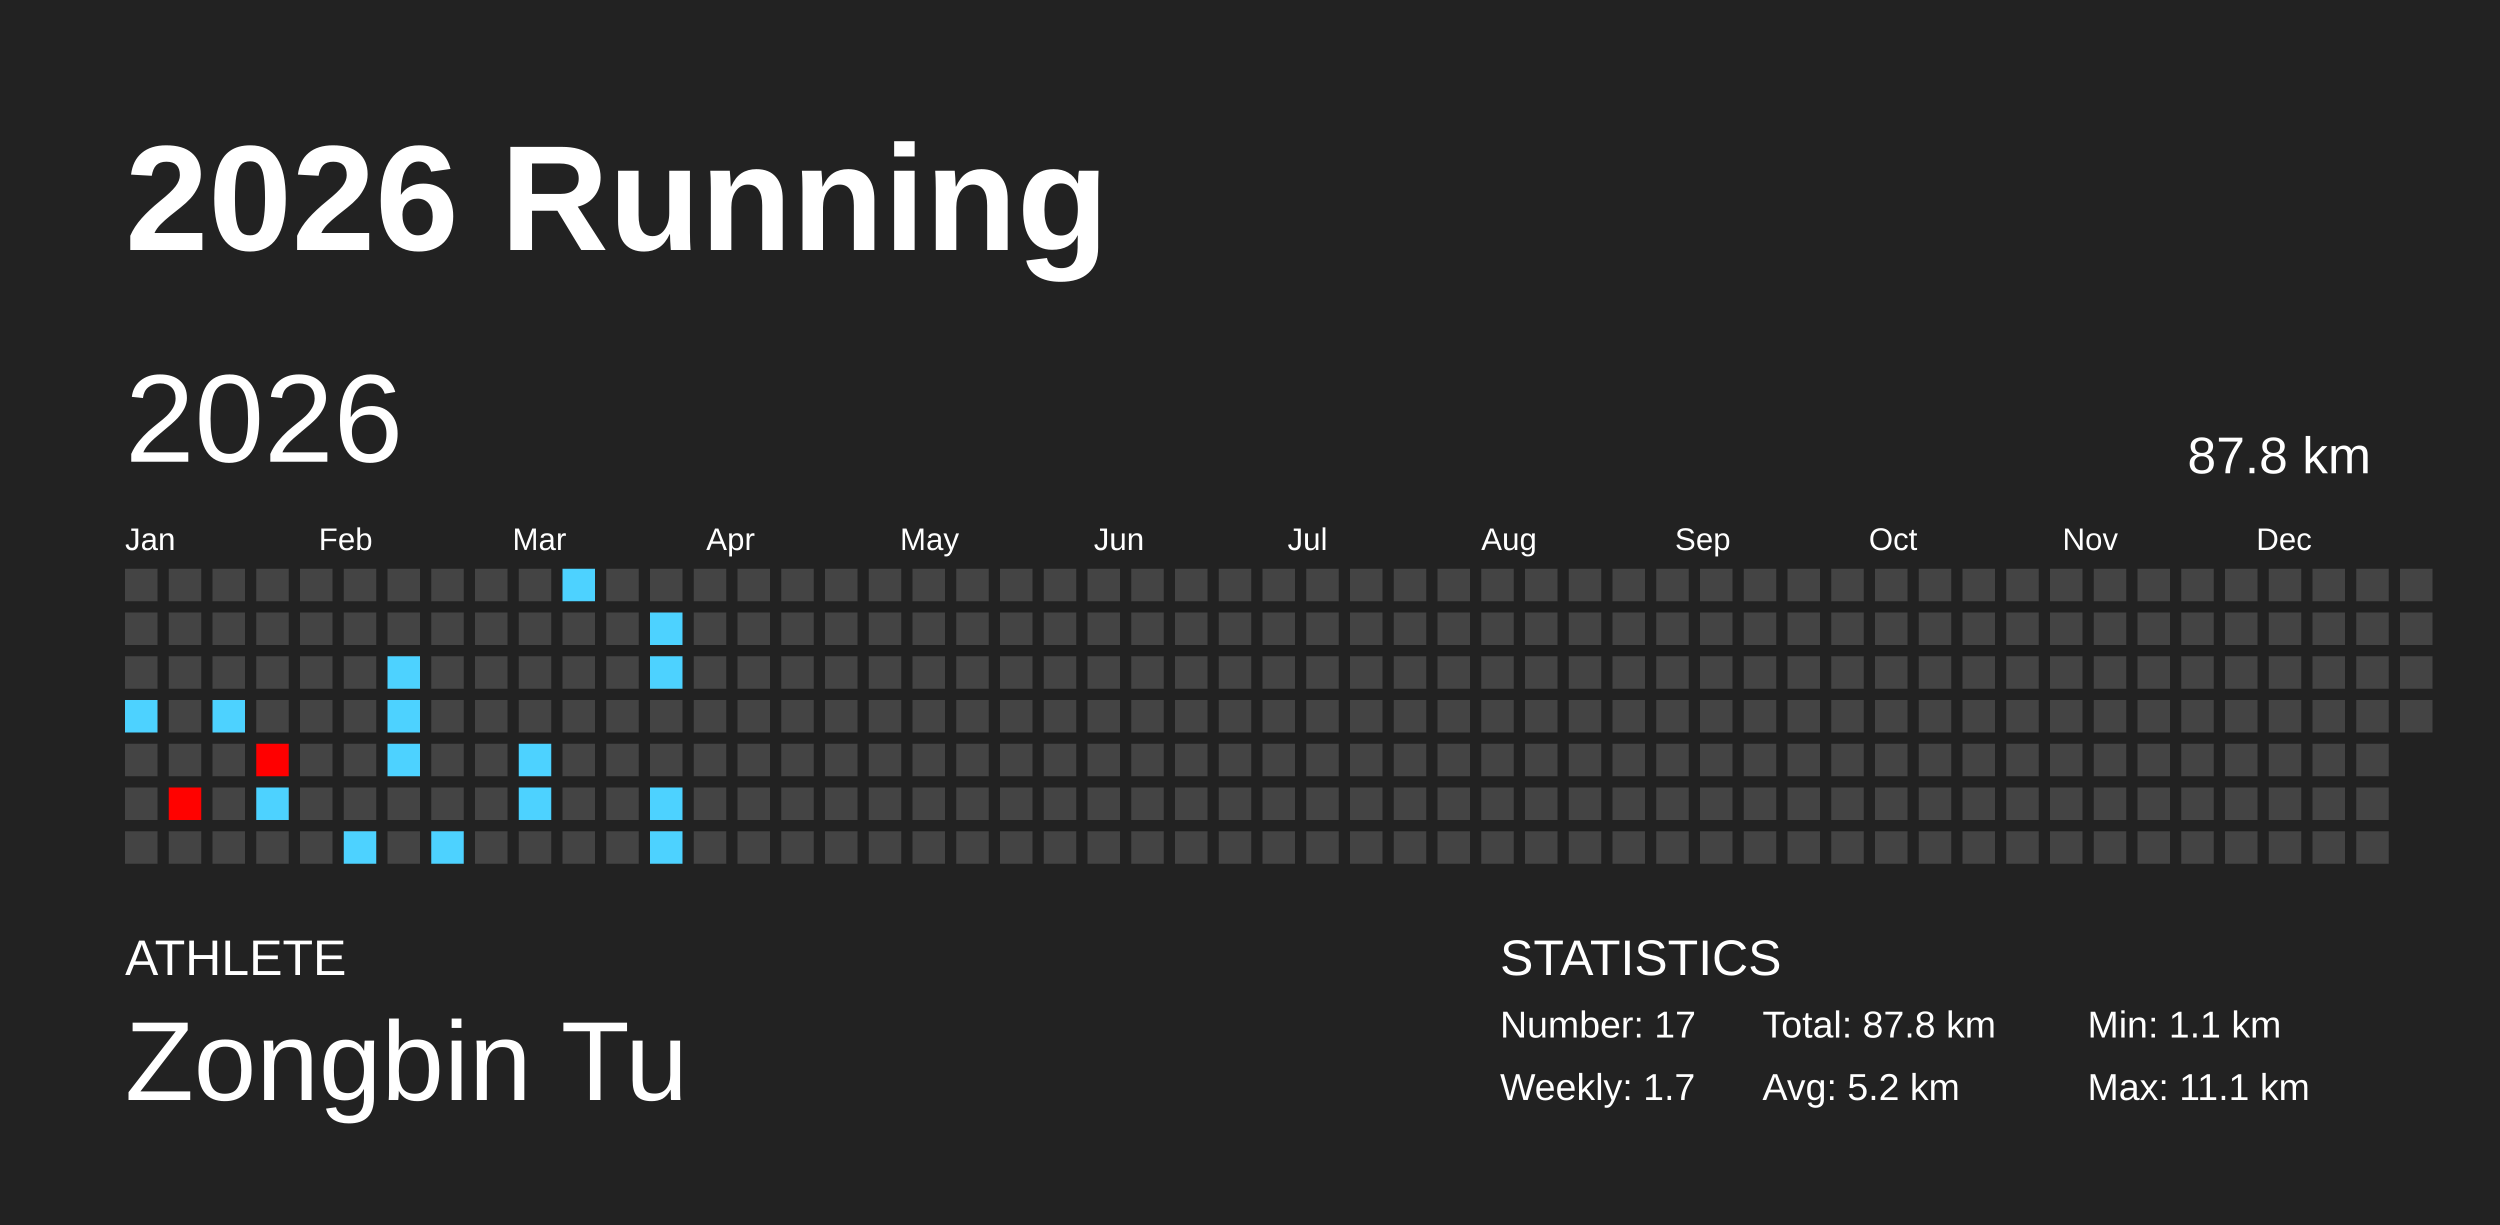
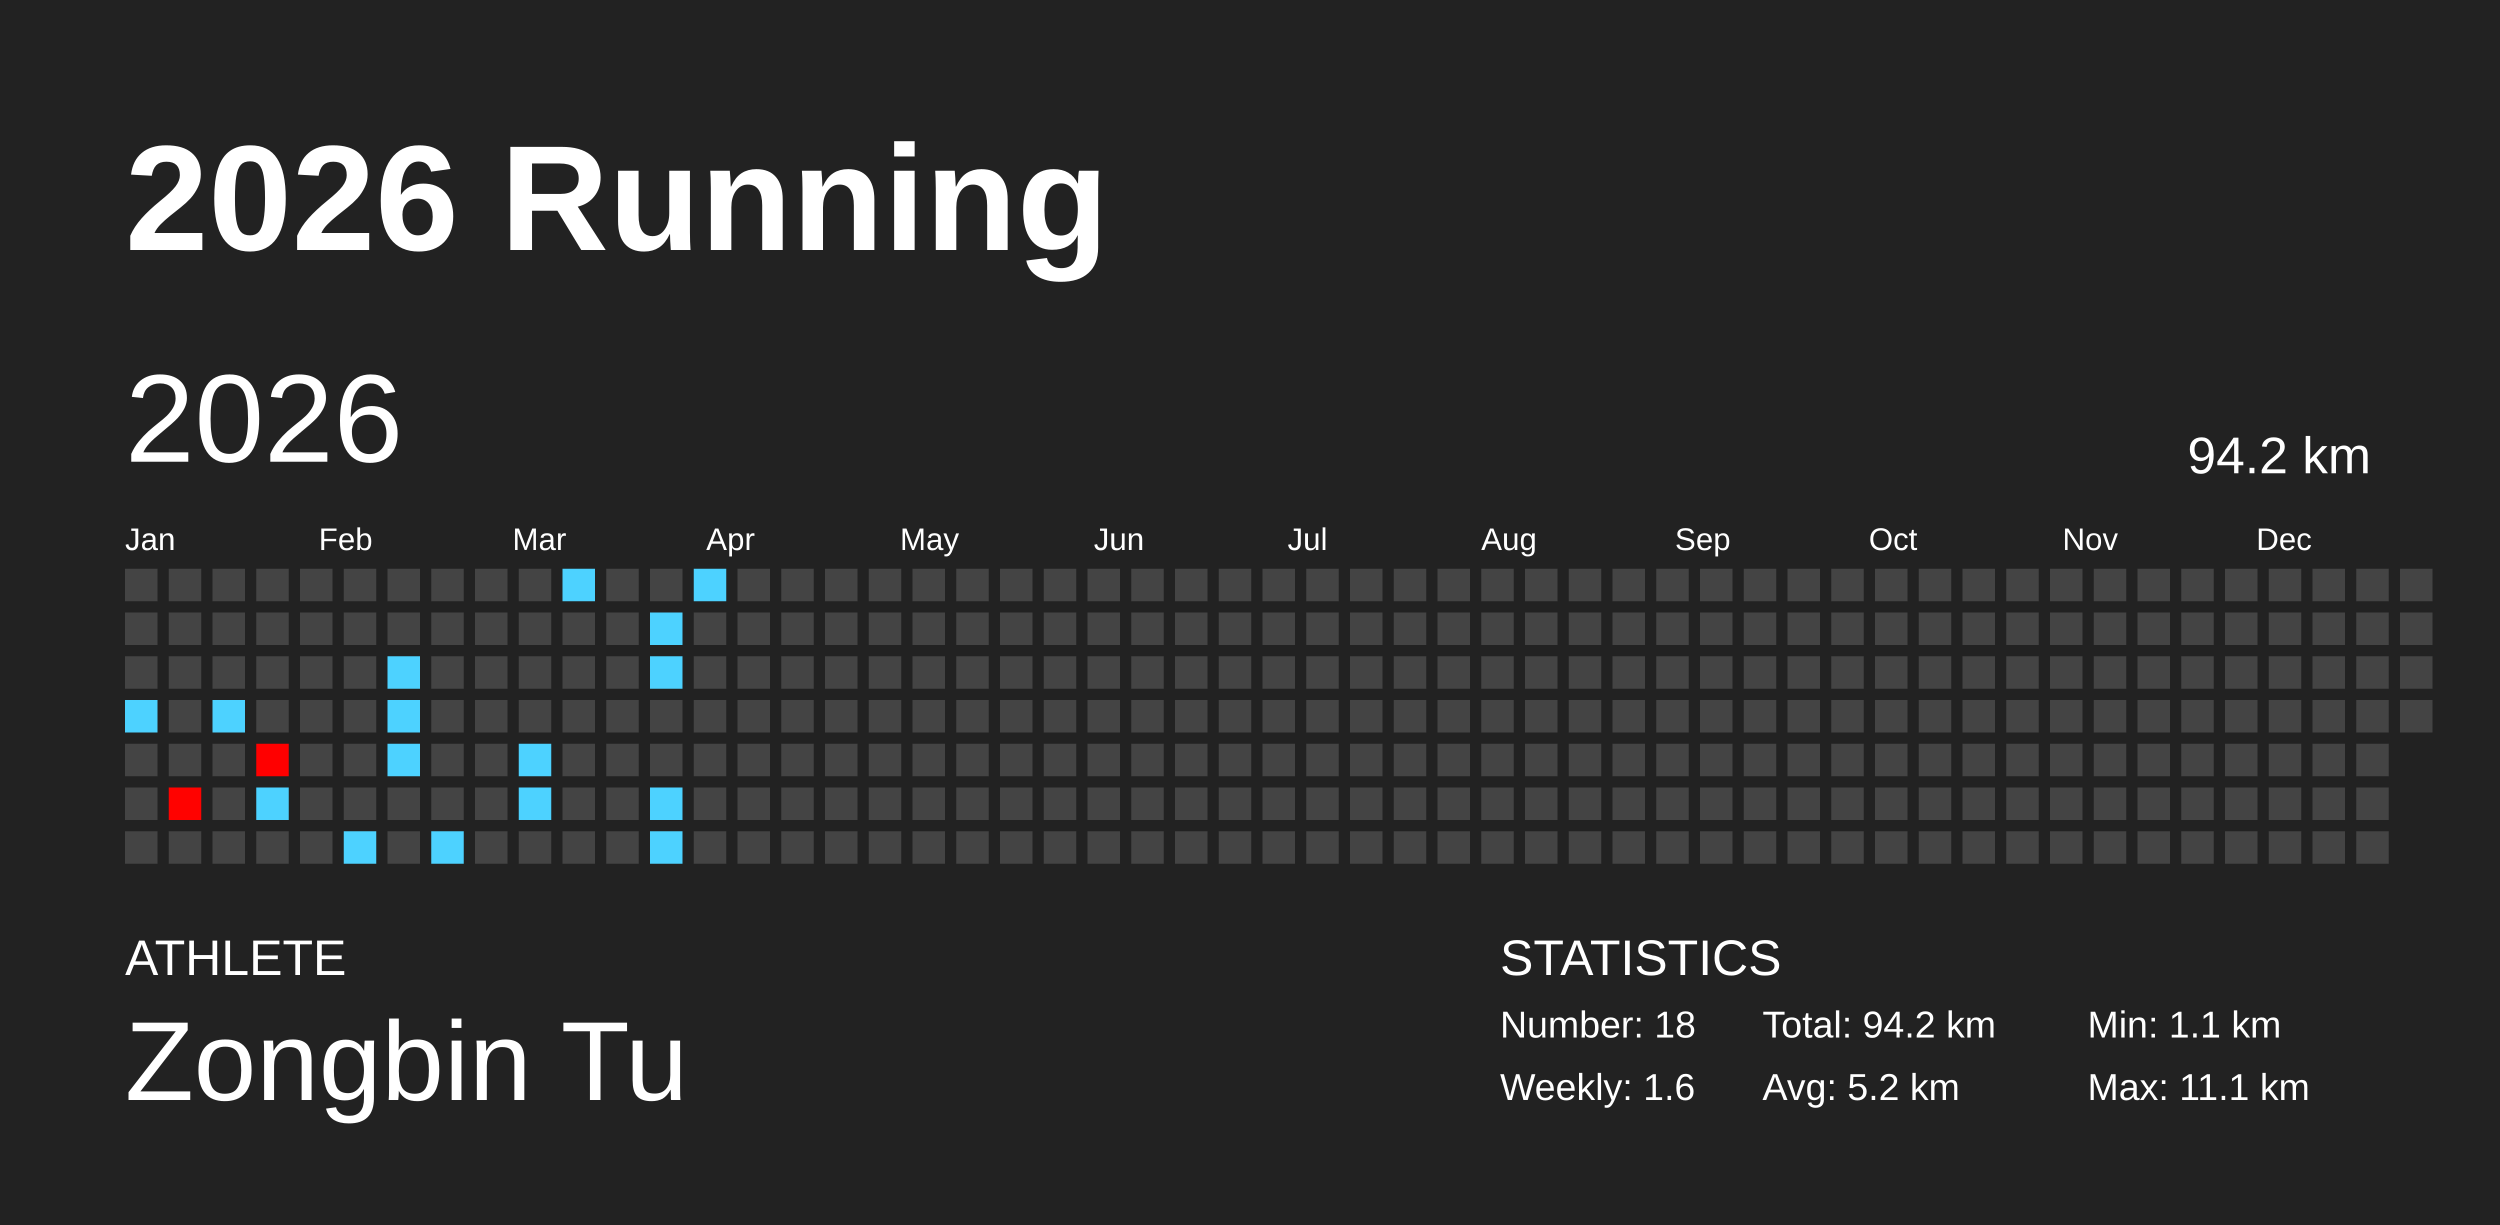
<svg xmlns="http://www.w3.org/2000/svg" baseProfile="full" height="98mm" version="1.1" viewBox="0,0,200,98" width="200mm">
  <defs />
  <rect fill="#222222" height="98" width="200" x="0" y="0" />
  <text fill="#FFFFFF" style="font-size:12px; font-family:Arial; font-weight:bold;" x="10" y="20">2026 Running</text>
  <text fill="#FFFFFF" style="font-size:4px; font-family:Arial" x="10" y="78">ATHLETE</text>
  <text fill="#FFFFFF" style="font-size:9px; font-family:Arial" x="10" y="88">Zongbin Tu</text>
  <text fill="#FFFFFF" style="font-size:4px; font-family:Arial" x="120" y="78">STATISTICS</text>
-   <text fill="#FFFFFF" style="font-size:3px; font-family:Arial" x="120" y="83">Number: 17</text>
-   <text fill="#FFFFFF" style="font-size:3px; font-family:Arial" x="120" y="88">Weekly: 1.7</text>
-   <text fill="#FFFFFF" style="font-size:3px; font-family:Arial" x="141" y="83">Total: 87.8 km</text>
+   <text fill="#FFFFFF" style="font-size:3px; font-family:Arial" x="120" y="83">Number: 18</text>
+   <text fill="#FFFFFF" style="font-size:3px; font-family:Arial" x="120" y="88">Weekly: 1.6</text>
+   <text fill="#FFFFFF" style="font-size:3px; font-family:Arial" x="141" y="83">Total: 94.2 km</text>
  <text fill="#FFFFFF" style="font-size:3px; font-family:Arial" x="141" y="88">Avg: 5.2 km</text>
  <text fill="#FFFFFF" style="font-size:3px; font-family:Arial" x="167" y="83">Min: 1.1 km</text>
  <text fill="#FFFFFF" style="font-size:3px; font-family:Arial" x="167" y="88">Max: 11.1 km</text>
  <text dominant-baseline="hanging" fill="#FFFFFF" style="font-size:10.0px; font-family:Arial;" x="10" y="30">2026</text>
-   <text dominant-baseline="hanging" fill="#FFFFFF" style="font-size:4.125px; font-family:Arial;" x="175" y="35">87.8 km</text>
+   <text dominant-baseline="hanging" fill="#FFFFFF" style="font-size:4.125px; font-family:Arial;" x="175" y="35">94.2 km</text>
  <text fill="#FFFFFF" style="font-size:2.5px; font-family:Arial" x="10.0" y="44">Jan</text>
  <text fill="#FFFFFF" style="font-size:2.5px; font-family:Arial" x="25.5" y="44">Feb</text>
  <text fill="#FFFFFF" style="font-size:2.5px; font-family:Arial" x="41.0" y="44">Mar</text>
  <text fill="#FFFFFF" style="font-size:2.5px; font-family:Arial" x="56.5" y="44">Apr</text>
  <text fill="#FFFFFF" style="font-size:2.5px; font-family:Arial" x="72.0" y="44">May</text>
  <text fill="#FFFFFF" style="font-size:2.5px; font-family:Arial" x="87.5" y="44">Jun</text>
  <text fill="#FFFFFF" style="font-size:2.5px; font-family:Arial" x="103.0" y="44">Jul</text>
  <text fill="#FFFFFF" style="font-size:2.5px; font-family:Arial" x="118.5" y="44">Aug</text>
  <text fill="#FFFFFF" style="font-size:2.5px; font-family:Arial" x="134.0" y="44">Sep</text>
  <text fill="#FFFFFF" style="font-size:2.5px; font-family:Arial" x="149.5" y="44">Oct</text>
  <text fill="#FFFFFF" style="font-size:2.5px; font-family:Arial" x="165.0" y="44">Nov</text>
  <text fill="#FFFFFF" style="font-size:2.5px; font-family:Arial" x="180.5" y="44">Dec</text>
  <rect fill="#444444" height="2.6" width="2.6" x="10.0" y="45.5" />
  <rect fill="#444444" height="2.6" width="2.6" x="10.0" y="49.0" />
  <rect fill="#444444" height="2.6" width="2.6" x="10.0" y="52.5" />
  <rect fill="#4dd2ff" height="2.6" width="2.6" x="10.0" y="56.0" />
  <rect fill="#444444" height="2.6" width="2.6" x="10.0" y="59.5" />
  <rect fill="#444444" height="2.6" width="2.6" x="10.0" y="63.0" />
  <rect fill="#444444" height="2.6" width="2.6" x="10.0" y="66.5" />
  <rect fill="#444444" height="2.6" width="2.6" x="13.5" y="45.5" />
  <rect fill="#444444" height="2.6" width="2.6" x="13.5" y="49.0" />
  <rect fill="#444444" height="2.6" width="2.6" x="13.5" y="52.5" />
  <rect fill="#444444" height="2.6" width="2.6" x="13.5" y="56.0" />
  <rect fill="#444444" height="2.6" width="2.6" x="13.5" y="59.5" />
  <rect fill="#ff0200" height="2.6" width="2.6" x="13.5" y="63.0" />
  <rect fill="#444444" height="2.6" width="2.6" x="13.5" y="66.5" />
  <rect fill="#444444" height="2.6" width="2.6" x="17.0" y="45.5" />
  <rect fill="#444444" height="2.6" width="2.6" x="17.0" y="49.0" />
  <rect fill="#444444" height="2.6" width="2.6" x="17.0" y="52.5" />
  <rect fill="#4dd2ff" height="2.6" width="2.6" x="17.0" y="56.0" />
  <rect fill="#444444" height="2.6" width="2.6" x="17.0" y="59.5" />
  <rect fill="#444444" height="2.6" width="2.6" x="17.0" y="63.0" />
  <rect fill="#444444" height="2.6" width="2.6" x="17.0" y="66.5" />
  <rect fill="#444444" height="2.6" width="2.6" x="20.5" y="45.5" />
  <rect fill="#444444" height="2.6" width="2.6" x="20.5" y="49.0" />
  <rect fill="#444444" height="2.6" width="2.6" x="20.5" y="52.5" />
  <rect fill="#444444" height="2.6" width="2.6" x="20.5" y="56.0" />
  <rect fill="#ff0000" height="2.6" width="2.6" x="20.5" y="59.5" />
  <rect fill="#4dd2ff" height="2.6" width="2.6" x="20.5" y="63.0" />
  <rect fill="#444444" height="2.6" width="2.6" x="20.5" y="66.5" />
  <rect fill="#444444" height="2.6" width="2.6" x="24.0" y="45.5" />
  <rect fill="#444444" height="2.6" width="2.6" x="24.0" y="49.0" />
  <rect fill="#444444" height="2.6" width="2.6" x="24.0" y="52.5" />
  <rect fill="#444444" height="2.6" width="2.6" x="24.0" y="56.0" />
  <rect fill="#444444" height="2.6" width="2.6" x="24.0" y="59.5" />
  <rect fill="#444444" height="2.6" width="2.6" x="24.0" y="63.0" />
  <rect fill="#444444" height="2.6" width="2.6" x="24.0" y="66.5" />
  <rect fill="#444444" height="2.6" width="2.6" x="27.5" y="45.5" />
  <rect fill="#444444" height="2.6" width="2.6" x="27.5" y="49.0" />
  <rect fill="#444444" height="2.6" width="2.6" x="27.5" y="52.5" />
  <rect fill="#444444" height="2.6" width="2.6" x="27.5" y="56.0" />
  <rect fill="#444444" height="2.6" width="2.6" x="27.5" y="59.5" />
  <rect fill="#444444" height="2.6" width="2.6" x="27.5" y="63.0" />
  <rect fill="#4dd2ff" height="2.6" width="2.6" x="27.5" y="66.5" />
  <rect fill="#444444" height="2.6" width="2.6" x="31.0" y="45.5" />
  <rect fill="#444444" height="2.6" width="2.6" x="31.0" y="49.0" />
  <rect fill="#4dd2ff" height="2.6" width="2.6" x="31.0" y="52.5" />
  <rect fill="#4dd2ff" height="2.6" width="2.6" x="31.0" y="56.0" />
  <rect fill="#4dd2ff" height="2.6" width="2.6" x="31.0" y="59.5" />
  <rect fill="#444444" height="2.6" width="2.6" x="31.0" y="63.0" />
  <rect fill="#444444" height="2.6" width="2.6" x="31.0" y="66.5" />
  <rect fill="#444444" height="2.6" width="2.6" x="34.5" y="45.5" />
  <rect fill="#444444" height="2.6" width="2.6" x="34.5" y="49.0" />
  <rect fill="#444444" height="2.6" width="2.6" x="34.5" y="52.5" />
  <rect fill="#444444" height="2.6" width="2.6" x="34.5" y="56.0" />
  <rect fill="#444444" height="2.6" width="2.6" x="34.5" y="59.5" />
  <rect fill="#444444" height="2.6" width="2.6" x="34.5" y="63.0" />
  <rect fill="#4dd2ff" height="2.6" width="2.6" x="34.5" y="66.5" />
  <rect fill="#444444" height="2.6" width="2.6" x="38.0" y="45.5" />
  <rect fill="#444444" height="2.6" width="2.6" x="38.0" y="49.0" />
  <rect fill="#444444" height="2.6" width="2.6" x="38.0" y="52.5" />
  <rect fill="#444444" height="2.6" width="2.6" x="38.0" y="56.0" />
  <rect fill="#444444" height="2.6" width="2.6" x="38.0" y="59.5" />
  <rect fill="#444444" height="2.6" width="2.6" x="38.0" y="63.0" />
  <rect fill="#444444" height="2.6" width="2.6" x="38.0" y="66.5" />
  <rect fill="#444444" height="2.6" width="2.6" x="41.5" y="45.5" />
  <rect fill="#444444" height="2.6" width="2.6" x="41.5" y="49.0" />
  <rect fill="#444444" height="2.6" width="2.6" x="41.5" y="52.5" />
  <rect fill="#444444" height="2.6" width="2.6" x="41.5" y="56.0" />
  <rect fill="#4dd2ff" height="2.6" width="2.6" x="41.5" y="59.5" />
  <rect fill="#4dd2ff" height="2.6" width="2.6" x="41.5" y="63.0" />
  <rect fill="#444444" height="2.6" width="2.6" x="41.5" y="66.5" />
  <rect fill="#4dd2ff" height="2.6" width="2.6" x="45.0" y="45.5" />
  <rect fill="#444444" height="2.6" width="2.6" x="45.0" y="49.0" />
  <rect fill="#444444" height="2.6" width="2.6" x="45.0" y="52.5" />
  <rect fill="#444444" height="2.6" width="2.6" x="45.0" y="56.0" />
  <rect fill="#444444" height="2.6" width="2.6" x="45.0" y="59.5" />
  <rect fill="#444444" height="2.6" width="2.6" x="45.0" y="63.0" />
  <rect fill="#444444" height="2.6" width="2.6" x="45.0" y="66.5" />
  <rect fill="#444444" height="2.6" width="2.6" x="48.5" y="45.5" />
  <rect fill="#444444" height="2.6" width="2.6" x="48.5" y="49.0" />
  <rect fill="#444444" height="2.6" width="2.6" x="48.5" y="52.5" />
  <rect fill="#444444" height="2.6" width="2.6" x="48.5" y="56.0" />
  <rect fill="#444444" height="2.6" width="2.6" x="48.5" y="59.5" />
  <rect fill="#444444" height="2.6" width="2.6" x="48.5" y="63.0" />
  <rect fill="#444444" height="2.6" width="2.6" x="48.5" y="66.5" />
  <rect fill="#444444" height="2.6" width="2.6" x="52.0" y="45.5" />
  <rect fill="#4dd2ff" height="2.6" width="2.6" x="52.0" y="49.0" />
  <rect fill="#4dd2ff" height="2.6" width="2.6" x="52.0" y="52.5" />
  <rect fill="#444444" height="2.6" width="2.6" x="52.0" y="56.0" />
  <rect fill="#444444" height="2.6" width="2.6" x="52.0" y="59.5" />
  <rect fill="#4dd2ff" height="2.6" width="2.6" x="52.0" y="63.0" />
  <rect fill="#4dd2ff" height="2.6" width="2.6" x="52.0" y="66.5" />
-   <rect fill="#444444" height="2.6" width="2.6" x="55.5" y="45.5" />
+   <rect fill="#4dd2ff" height="2.6" width="2.6" x="55.5" y="45.5" />
  <rect fill="#444444" height="2.6" width="2.6" x="55.5" y="49.0" />
  <rect fill="#444444" height="2.6" width="2.6" x="55.5" y="52.5" />
  <rect fill="#444444" height="2.6" width="2.6" x="55.5" y="56.0" />
  <rect fill="#444444" height="2.6" width="2.6" x="55.5" y="59.5" />
  <rect fill="#444444" height="2.6" width="2.6" x="55.5" y="63.0" />
  <rect fill="#444444" height="2.6" width="2.6" x="55.5" y="66.5" />
  <rect fill="#444444" height="2.6" width="2.6" x="59.0" y="45.5" />
  <rect fill="#444444" height="2.6" width="2.6" x="59.0" y="49.0" />
  <rect fill="#444444" height="2.6" width="2.6" x="59.0" y="52.5" />
  <rect fill="#444444" height="2.6" width="2.6" x="59.0" y="56.0" />
  <rect fill="#444444" height="2.6" width="2.6" x="59.0" y="59.5" />
  <rect fill="#444444" height="2.6" width="2.6" x="59.0" y="63.0" />
  <rect fill="#444444" height="2.6" width="2.6" x="59.0" y="66.5" />
  <rect fill="#444444" height="2.6" width="2.6" x="62.5" y="45.5" />
  <rect fill="#444444" height="2.6" width="2.6" x="62.5" y="49.0" />
  <rect fill="#444444" height="2.6" width="2.6" x="62.5" y="52.5" />
  <rect fill="#444444" height="2.6" width="2.6" x="62.5" y="56.0" />
  <rect fill="#444444" height="2.6" width="2.6" x="62.5" y="59.5" />
  <rect fill="#444444" height="2.6" width="2.6" x="62.5" y="63.0" />
  <rect fill="#444444" height="2.6" width="2.6" x="62.5" y="66.5" />
  <rect fill="#444444" height="2.6" width="2.6" x="66.0" y="45.5" />
  <rect fill="#444444" height="2.6" width="2.6" x="66.0" y="49.0" />
  <rect fill="#444444" height="2.6" width="2.6" x="66.0" y="52.5" />
  <rect fill="#444444" height="2.6" width="2.6" x="66.0" y="56.0" />
  <rect fill="#444444" height="2.6" width="2.6" x="66.0" y="59.5" />
  <rect fill="#444444" height="2.6" width="2.6" x="66.0" y="63.0" />
  <rect fill="#444444" height="2.6" width="2.6" x="66.0" y="66.5" />
  <rect fill="#444444" height="2.6" width="2.6" x="69.5" y="45.5" />
  <rect fill="#444444" height="2.6" width="2.6" x="69.5" y="49.0" />
  <rect fill="#444444" height="2.6" width="2.6" x="69.5" y="52.5" />
  <rect fill="#444444" height="2.6" width="2.6" x="69.5" y="56.0" />
  <rect fill="#444444" height="2.6" width="2.6" x="69.5" y="59.5" />
  <rect fill="#444444" height="2.6" width="2.6" x="69.5" y="63.0" />
  <rect fill="#444444" height="2.6" width="2.6" x="69.5" y="66.5" />
  <rect fill="#444444" height="2.6" width="2.6" x="73.0" y="45.5" />
  <rect fill="#444444" height="2.6" width="2.6" x="73.0" y="49.0" />
  <rect fill="#444444" height="2.6" width="2.6" x="73.0" y="52.5" />
  <rect fill="#444444" height="2.6" width="2.6" x="73.0" y="56.0" />
  <rect fill="#444444" height="2.6" width="2.6" x="73.0" y="59.5" />
  <rect fill="#444444" height="2.6" width="2.6" x="73.0" y="63.0" />
  <rect fill="#444444" height="2.6" width="2.6" x="73.0" y="66.5" />
  <rect fill="#444444" height="2.6" width="2.6" x="76.5" y="45.5" />
  <rect fill="#444444" height="2.6" width="2.6" x="76.5" y="49.0" />
  <rect fill="#444444" height="2.6" width="2.6" x="76.5" y="52.5" />
  <rect fill="#444444" height="2.6" width="2.6" x="76.5" y="56.0" />
  <rect fill="#444444" height="2.6" width="2.6" x="76.5" y="59.5" />
  <rect fill="#444444" height="2.6" width="2.6" x="76.5" y="63.0" />
  <rect fill="#444444" height="2.6" width="2.6" x="76.5" y="66.5" />
  <rect fill="#444444" height="2.6" width="2.6" x="80.0" y="45.5" />
  <rect fill="#444444" height="2.6" width="2.6" x="80.0" y="49.0" />
  <rect fill="#444444" height="2.6" width="2.6" x="80.0" y="52.5" />
  <rect fill="#444444" height="2.6" width="2.6" x="80.0" y="56.0" />
  <rect fill="#444444" height="2.6" width="2.6" x="80.0" y="59.5" />
  <rect fill="#444444" height="2.6" width="2.6" x="80.0" y="63.0" />
  <rect fill="#444444" height="2.6" width="2.6" x="80.0" y="66.5" />
  <rect fill="#444444" height="2.6" width="2.6" x="83.5" y="45.5" />
  <rect fill="#444444" height="2.6" width="2.6" x="83.5" y="49.0" />
  <rect fill="#444444" height="2.6" width="2.6" x="83.5" y="52.5" />
  <rect fill="#444444" height="2.6" width="2.6" x="83.5" y="56.0" />
  <rect fill="#444444" height="2.6" width="2.6" x="83.5" y="59.5" />
  <rect fill="#444444" height="2.6" width="2.6" x="83.5" y="63.0" />
  <rect fill="#444444" height="2.6" width="2.6" x="83.5" y="66.5" />
  <rect fill="#444444" height="2.6" width="2.6" x="87.0" y="45.5" />
  <rect fill="#444444" height="2.6" width="2.6" x="87.0" y="49.0" />
  <rect fill="#444444" height="2.6" width="2.6" x="87.0" y="52.5" />
  <rect fill="#444444" height="2.6" width="2.6" x="87.0" y="56.0" />
  <rect fill="#444444" height="2.6" width="2.6" x="87.0" y="59.5" />
  <rect fill="#444444" height="2.6" width="2.6" x="87.0" y="63.0" />
  <rect fill="#444444" height="2.6" width="2.6" x="87.0" y="66.5" />
  <rect fill="#444444" height="2.6" width="2.6" x="90.5" y="45.5" />
  <rect fill="#444444" height="2.6" width="2.6" x="90.5" y="49.0" />
  <rect fill="#444444" height="2.6" width="2.6" x="90.5" y="52.5" />
  <rect fill="#444444" height="2.6" width="2.6" x="90.5" y="56.0" />
  <rect fill="#444444" height="2.6" width="2.6" x="90.5" y="59.5" />
  <rect fill="#444444" height="2.6" width="2.6" x="90.5" y="63.0" />
  <rect fill="#444444" height="2.6" width="2.6" x="90.5" y="66.5" />
  <rect fill="#444444" height="2.6" width="2.6" x="94.0" y="45.5" />
  <rect fill="#444444" height="2.6" width="2.6" x="94.0" y="49.0" />
  <rect fill="#444444" height="2.6" width="2.6" x="94.0" y="52.5" />
  <rect fill="#444444" height="2.6" width="2.6" x="94.0" y="56.0" />
  <rect fill="#444444" height="2.6" width="2.6" x="94.0" y="59.5" />
  <rect fill="#444444" height="2.6" width="2.6" x="94.0" y="63.0" />
  <rect fill="#444444" height="2.6" width="2.6" x="94.0" y="66.5" />
  <rect fill="#444444" height="2.6" width="2.6" x="97.5" y="45.5" />
  <rect fill="#444444" height="2.6" width="2.6" x="97.5" y="49.0" />
  <rect fill="#444444" height="2.6" width="2.6" x="97.5" y="52.5" />
  <rect fill="#444444" height="2.6" width="2.6" x="97.5" y="56.0" />
  <rect fill="#444444" height="2.6" width="2.6" x="97.5" y="59.5" />
  <rect fill="#444444" height="2.6" width="2.6" x="97.5" y="63.0" />
  <rect fill="#444444" height="2.6" width="2.6" x="97.5" y="66.5" />
  <rect fill="#444444" height="2.6" width="2.6" x="101.0" y="45.5" />
  <rect fill="#444444" height="2.6" width="2.6" x="101.0" y="49.0" />
  <rect fill="#444444" height="2.6" width="2.6" x="101.0" y="52.5" />
  <rect fill="#444444" height="2.6" width="2.6" x="101.0" y="56.0" />
  <rect fill="#444444" height="2.6" width="2.6" x="101.0" y="59.5" />
  <rect fill="#444444" height="2.6" width="2.6" x="101.0" y="63.0" />
  <rect fill="#444444" height="2.6" width="2.6" x="101.0" y="66.5" />
  <rect fill="#444444" height="2.6" width="2.6" x="104.5" y="45.5" />
  <rect fill="#444444" height="2.6" width="2.6" x="104.5" y="49.0" />
  <rect fill="#444444" height="2.6" width="2.6" x="104.5" y="52.5" />
  <rect fill="#444444" height="2.6" width="2.6" x="104.5" y="56.0" />
  <rect fill="#444444" height="2.6" width="2.6" x="104.5" y="59.5" />
  <rect fill="#444444" height="2.6" width="2.6" x="104.5" y="63.0" />
  <rect fill="#444444" height="2.6" width="2.6" x="104.5" y="66.5" />
  <rect fill="#444444" height="2.6" width="2.6" x="108.0" y="45.5" />
  <rect fill="#444444" height="2.6" width="2.6" x="108.0" y="49.0" />
  <rect fill="#444444" height="2.6" width="2.6" x="108.0" y="52.5" />
  <rect fill="#444444" height="2.6" width="2.6" x="108.0" y="56.0" />
  <rect fill="#444444" height="2.6" width="2.6" x="108.0" y="59.5" />
  <rect fill="#444444" height="2.6" width="2.6" x="108.0" y="63.0" />
  <rect fill="#444444" height="2.6" width="2.6" x="108.0" y="66.5" />
  <rect fill="#444444" height="2.6" width="2.6" x="111.5" y="45.5" />
  <rect fill="#444444" height="2.6" width="2.6" x="111.5" y="49.0" />
  <rect fill="#444444" height="2.6" width="2.6" x="111.5" y="52.5" />
  <rect fill="#444444" height="2.6" width="2.6" x="111.5" y="56.0" />
  <rect fill="#444444" height="2.6" width="2.6" x="111.5" y="59.5" />
  <rect fill="#444444" height="2.6" width="2.6" x="111.5" y="63.0" />
  <rect fill="#444444" height="2.6" width="2.6" x="111.5" y="66.5" />
  <rect fill="#444444" height="2.6" width="2.6" x="115.0" y="45.5" />
  <rect fill="#444444" height="2.6" width="2.6" x="115.0" y="49.0" />
  <rect fill="#444444" height="2.6" width="2.6" x="115.0" y="52.5" />
  <rect fill="#444444" height="2.6" width="2.6" x="115.0" y="56.0" />
  <rect fill="#444444" height="2.6" width="2.6" x="115.0" y="59.5" />
  <rect fill="#444444" height="2.6" width="2.6" x="115.0" y="63.0" />
  <rect fill="#444444" height="2.6" width="2.6" x="115.0" y="66.5" />
  <rect fill="#444444" height="2.6" width="2.6" x="118.5" y="45.5" />
  <rect fill="#444444" height="2.6" width="2.6" x="118.5" y="49.0" />
  <rect fill="#444444" height="2.6" width="2.6" x="118.5" y="52.5" />
  <rect fill="#444444" height="2.6" width="2.6" x="118.5" y="56.0" />
  <rect fill="#444444" height="2.6" width="2.6" x="118.5" y="59.5" />
  <rect fill="#444444" height="2.6" width="2.6" x="118.5" y="63.0" />
  <rect fill="#444444" height="2.6" width="2.6" x="118.5" y="66.5" />
  <rect fill="#444444" height="2.6" width="2.6" x="122.0" y="45.5" />
  <rect fill="#444444" height="2.6" width="2.6" x="122.0" y="49.0" />
  <rect fill="#444444" height="2.6" width="2.6" x="122.0" y="52.5" />
  <rect fill="#444444" height="2.6" width="2.6" x="122.0" y="56.0" />
  <rect fill="#444444" height="2.6" width="2.6" x="122.0" y="59.5" />
  <rect fill="#444444" height="2.6" width="2.6" x="122.0" y="63.0" />
  <rect fill="#444444" height="2.6" width="2.6" x="122.0" y="66.5" />
  <rect fill="#444444" height="2.6" width="2.6" x="125.5" y="45.5" />
  <rect fill="#444444" height="2.6" width="2.6" x="125.5" y="49.0" />
  <rect fill="#444444" height="2.6" width="2.6" x="125.5" y="52.5" />
  <rect fill="#444444" height="2.6" width="2.6" x="125.5" y="56.0" />
  <rect fill="#444444" height="2.6" width="2.6" x="125.5" y="59.5" />
  <rect fill="#444444" height="2.6" width="2.6" x="125.5" y="63.0" />
  <rect fill="#444444" height="2.6" width="2.6" x="125.5" y="66.5" />
  <rect fill="#444444" height="2.6" width="2.6" x="129.0" y="45.5" />
  <rect fill="#444444" height="2.6" width="2.6" x="129.0" y="49.0" />
  <rect fill="#444444" height="2.6" width="2.6" x="129.0" y="52.5" />
  <rect fill="#444444" height="2.6" width="2.6" x="129.0" y="56.0" />
  <rect fill="#444444" height="2.6" width="2.6" x="129.0" y="59.5" />
  <rect fill="#444444" height="2.6" width="2.6" x="129.0" y="63.0" />
  <rect fill="#444444" height="2.6" width="2.6" x="129.0" y="66.5" />
  <rect fill="#444444" height="2.6" width="2.6" x="132.5" y="45.5" />
  <rect fill="#444444" height="2.6" width="2.6" x="132.5" y="49.0" />
  <rect fill="#444444" height="2.6" width="2.6" x="132.5" y="52.5" />
  <rect fill="#444444" height="2.6" width="2.6" x="132.5" y="56.0" />
  <rect fill="#444444" height="2.6" width="2.6" x="132.5" y="59.5" />
  <rect fill="#444444" height="2.6" width="2.6" x="132.5" y="63.0" />
  <rect fill="#444444" height="2.6" width="2.6" x="132.5" y="66.5" />
  <rect fill="#444444" height="2.6" width="2.6" x="136.0" y="45.5" />
  <rect fill="#444444" height="2.6" width="2.6" x="136.0" y="49.0" />
  <rect fill="#444444" height="2.6" width="2.6" x="136.0" y="52.5" />
  <rect fill="#444444" height="2.6" width="2.6" x="136.0" y="56.0" />
  <rect fill="#444444" height="2.6" width="2.6" x="136.0" y="59.5" />
  <rect fill="#444444" height="2.6" width="2.6" x="136.0" y="63.0" />
  <rect fill="#444444" height="2.6" width="2.6" x="136.0" y="66.5" />
  <rect fill="#444444" height="2.6" width="2.6" x="139.5" y="45.5" />
  <rect fill="#444444" height="2.6" width="2.6" x="139.5" y="49.0" />
  <rect fill="#444444" height="2.6" width="2.6" x="139.5" y="52.5" />
  <rect fill="#444444" height="2.6" width="2.6" x="139.5" y="56.0" />
  <rect fill="#444444" height="2.6" width="2.6" x="139.5" y="59.5" />
  <rect fill="#444444" height="2.6" width="2.6" x="139.5" y="63.0" />
  <rect fill="#444444" height="2.6" width="2.6" x="139.5" y="66.5" />
  <rect fill="#444444" height="2.6" width="2.6" x="143.0" y="45.5" />
  <rect fill="#444444" height="2.6" width="2.6" x="143.0" y="49.0" />
  <rect fill="#444444" height="2.6" width="2.6" x="143.0" y="52.5" />
  <rect fill="#444444" height="2.6" width="2.6" x="143.0" y="56.0" />
  <rect fill="#444444" height="2.6" width="2.6" x="143.0" y="59.5" />
  <rect fill="#444444" height="2.6" width="2.6" x="143.0" y="63.0" />
  <rect fill="#444444" height="2.6" width="2.6" x="143.0" y="66.5" />
  <rect fill="#444444" height="2.6" width="2.6" x="146.5" y="45.5" />
  <rect fill="#444444" height="2.6" width="2.6" x="146.5" y="49.0" />
  <rect fill="#444444" height="2.6" width="2.6" x="146.5" y="52.5" />
  <rect fill="#444444" height="2.6" width="2.6" x="146.5" y="56.0" />
  <rect fill="#444444" height="2.6" width="2.6" x="146.5" y="59.5" />
  <rect fill="#444444" height="2.6" width="2.6" x="146.5" y="63.0" />
  <rect fill="#444444" height="2.6" width="2.6" x="146.5" y="66.5" />
  <rect fill="#444444" height="2.6" width="2.6" x="150.0" y="45.5" />
  <rect fill="#444444" height="2.6" width="2.6" x="150.0" y="49.0" />
  <rect fill="#444444" height="2.6" width="2.6" x="150.0" y="52.5" />
  <rect fill="#444444" height="2.6" width="2.6" x="150.0" y="56.0" />
  <rect fill="#444444" height="2.6" width="2.6" x="150.0" y="59.5" />
  <rect fill="#444444" height="2.6" width="2.6" x="150.0" y="63.0" />
  <rect fill="#444444" height="2.6" width="2.6" x="150.0" y="66.5" />
  <rect fill="#444444" height="2.6" width="2.6" x="153.5" y="45.5" />
  <rect fill="#444444" height="2.6" width="2.6" x="153.5" y="49.0" />
  <rect fill="#444444" height="2.6" width="2.6" x="153.5" y="52.5" />
  <rect fill="#444444" height="2.6" width="2.6" x="153.5" y="56.0" />
  <rect fill="#444444" height="2.6" width="2.6" x="153.5" y="59.5" />
  <rect fill="#444444" height="2.6" width="2.6" x="153.5" y="63.0" />
  <rect fill="#444444" height="2.6" width="2.6" x="153.5" y="66.5" />
  <rect fill="#444444" height="2.6" width="2.6" x="157.0" y="45.5" />
  <rect fill="#444444" height="2.6" width="2.6" x="157.0" y="49.0" />
  <rect fill="#444444" height="2.6" width="2.6" x="157.0" y="52.5" />
  <rect fill="#444444" height="2.6" width="2.6" x="157.0" y="56.0" />
  <rect fill="#444444" height="2.6" width="2.6" x="157.0" y="59.5" />
  <rect fill="#444444" height="2.6" width="2.6" x="157.0" y="63.0" />
  <rect fill="#444444" height="2.6" width="2.6" x="157.0" y="66.5" />
  <rect fill="#444444" height="2.6" width="2.6" x="160.5" y="45.5" />
  <rect fill="#444444" height="2.6" width="2.6" x="160.5" y="49.0" />
  <rect fill="#444444" height="2.6" width="2.6" x="160.5" y="52.5" />
  <rect fill="#444444" height="2.6" width="2.6" x="160.5" y="56.0" />
  <rect fill="#444444" height="2.6" width="2.6" x="160.5" y="59.5" />
  <rect fill="#444444" height="2.6" width="2.6" x="160.5" y="63.0" />
  <rect fill="#444444" height="2.6" width="2.6" x="160.5" y="66.5" />
  <rect fill="#444444" height="2.6" width="2.6" x="164.0" y="45.5" />
  <rect fill="#444444" height="2.6" width="2.6" x="164.0" y="49.0" />
  <rect fill="#444444" height="2.6" width="2.6" x="164.0" y="52.5" />
  <rect fill="#444444" height="2.6" width="2.6" x="164.0" y="56.0" />
  <rect fill="#444444" height="2.6" width="2.6" x="164.0" y="59.5" />
  <rect fill="#444444" height="2.6" width="2.6" x="164.0" y="63.0" />
  <rect fill="#444444" height="2.6" width="2.6" x="164.0" y="66.5" />
  <rect fill="#444444" height="2.6" width="2.6" x="167.5" y="45.5" />
  <rect fill="#444444" height="2.6" width="2.6" x="167.5" y="49.0" />
  <rect fill="#444444" height="2.6" width="2.6" x="167.5" y="52.5" />
  <rect fill="#444444" height="2.6" width="2.6" x="167.5" y="56.0" />
  <rect fill="#444444" height="2.6" width="2.6" x="167.5" y="59.5" />
  <rect fill="#444444" height="2.6" width="2.6" x="167.5" y="63.0" />
  <rect fill="#444444" height="2.6" width="2.6" x="167.5" y="66.5" />
  <rect fill="#444444" height="2.6" width="2.6" x="171.0" y="45.5" />
  <rect fill="#444444" height="2.6" width="2.6" x="171.0" y="49.0" />
  <rect fill="#444444" height="2.6" width="2.6" x="171.0" y="52.5" />
  <rect fill="#444444" height="2.6" width="2.6" x="171.0" y="56.0" />
  <rect fill="#444444" height="2.6" width="2.6" x="171.0" y="59.5" />
  <rect fill="#444444" height="2.6" width="2.6" x="171.0" y="63.0" />
  <rect fill="#444444" height="2.6" width="2.6" x="171.0" y="66.5" />
  <rect fill="#444444" height="2.6" width="2.6" x="174.5" y="45.5" />
  <rect fill="#444444" height="2.6" width="2.6" x="174.5" y="49.0" />
  <rect fill="#444444" height="2.6" width="2.6" x="174.5" y="52.5" />
  <rect fill="#444444" height="2.6" width="2.6" x="174.5" y="56.0" />
  <rect fill="#444444" height="2.6" width="2.6" x="174.5" y="59.5" />
  <rect fill="#444444" height="2.6" width="2.6" x="174.5" y="63.0" />
  <rect fill="#444444" height="2.6" width="2.6" x="174.5" y="66.5" />
  <rect fill="#444444" height="2.6" width="2.6" x="178.0" y="45.5" />
  <rect fill="#444444" height="2.6" width="2.6" x="178.0" y="49.0" />
  <rect fill="#444444" height="2.6" width="2.6" x="178.0" y="52.5" />
  <rect fill="#444444" height="2.6" width="2.6" x="178.0" y="56.0" />
  <rect fill="#444444" height="2.6" width="2.6" x="178.0" y="59.5" />
  <rect fill="#444444" height="2.6" width="2.6" x="178.0" y="63.0" />
  <rect fill="#444444" height="2.6" width="2.6" x="178.0" y="66.5" />
  <rect fill="#444444" height="2.6" width="2.6" x="181.5" y="45.5" />
  <rect fill="#444444" height="2.6" width="2.6" x="181.5" y="49.0" />
  <rect fill="#444444" height="2.6" width="2.6" x="181.5" y="52.5" />
  <rect fill="#444444" height="2.6" width="2.6" x="181.5" y="56.0" />
  <rect fill="#444444" height="2.6" width="2.6" x="181.5" y="59.5" />
  <rect fill="#444444" height="2.6" width="2.6" x="181.5" y="63.0" />
  <rect fill="#444444" height="2.6" width="2.6" x="181.5" y="66.5" />
  <rect fill="#444444" height="2.6" width="2.6" x="185.0" y="45.5" />
  <rect fill="#444444" height="2.6" width="2.6" x="185.0" y="49.0" />
  <rect fill="#444444" height="2.6" width="2.6" x="185.0" y="52.5" />
  <rect fill="#444444" height="2.6" width="2.6" x="185.0" y="56.0" />
  <rect fill="#444444" height="2.6" width="2.6" x="185.0" y="59.5" />
  <rect fill="#444444" height="2.6" width="2.6" x="185.0" y="63.0" />
  <rect fill="#444444" height="2.6" width="2.6" x="185.0" y="66.5" />
  <rect fill="#444444" height="2.6" width="2.6" x="188.5" y="45.5" />
  <rect fill="#444444" height="2.6" width="2.6" x="188.5" y="49.0" />
  <rect fill="#444444" height="2.6" width="2.6" x="188.5" y="52.5" />
  <rect fill="#444444" height="2.6" width="2.6" x="188.5" y="56.0" />
  <rect fill="#444444" height="2.6" width="2.6" x="188.5" y="59.5" />
  <rect fill="#444444" height="2.6" width="2.6" x="188.5" y="63.0" />
  <rect fill="#444444" height="2.6" width="2.6" x="188.5" y="66.5" />
  <rect fill="#444444" height="2.6" width="2.6" x="192.0" y="45.5" />
  <rect fill="#444444" height="2.6" width="2.6" x="192.0" y="49.0" />
  <rect fill="#444444" height="2.6" width="2.6" x="192.0" y="52.5" />
  <rect fill="#444444" height="2.6" width="2.6" x="192.0" y="56.0" />
</svg>
